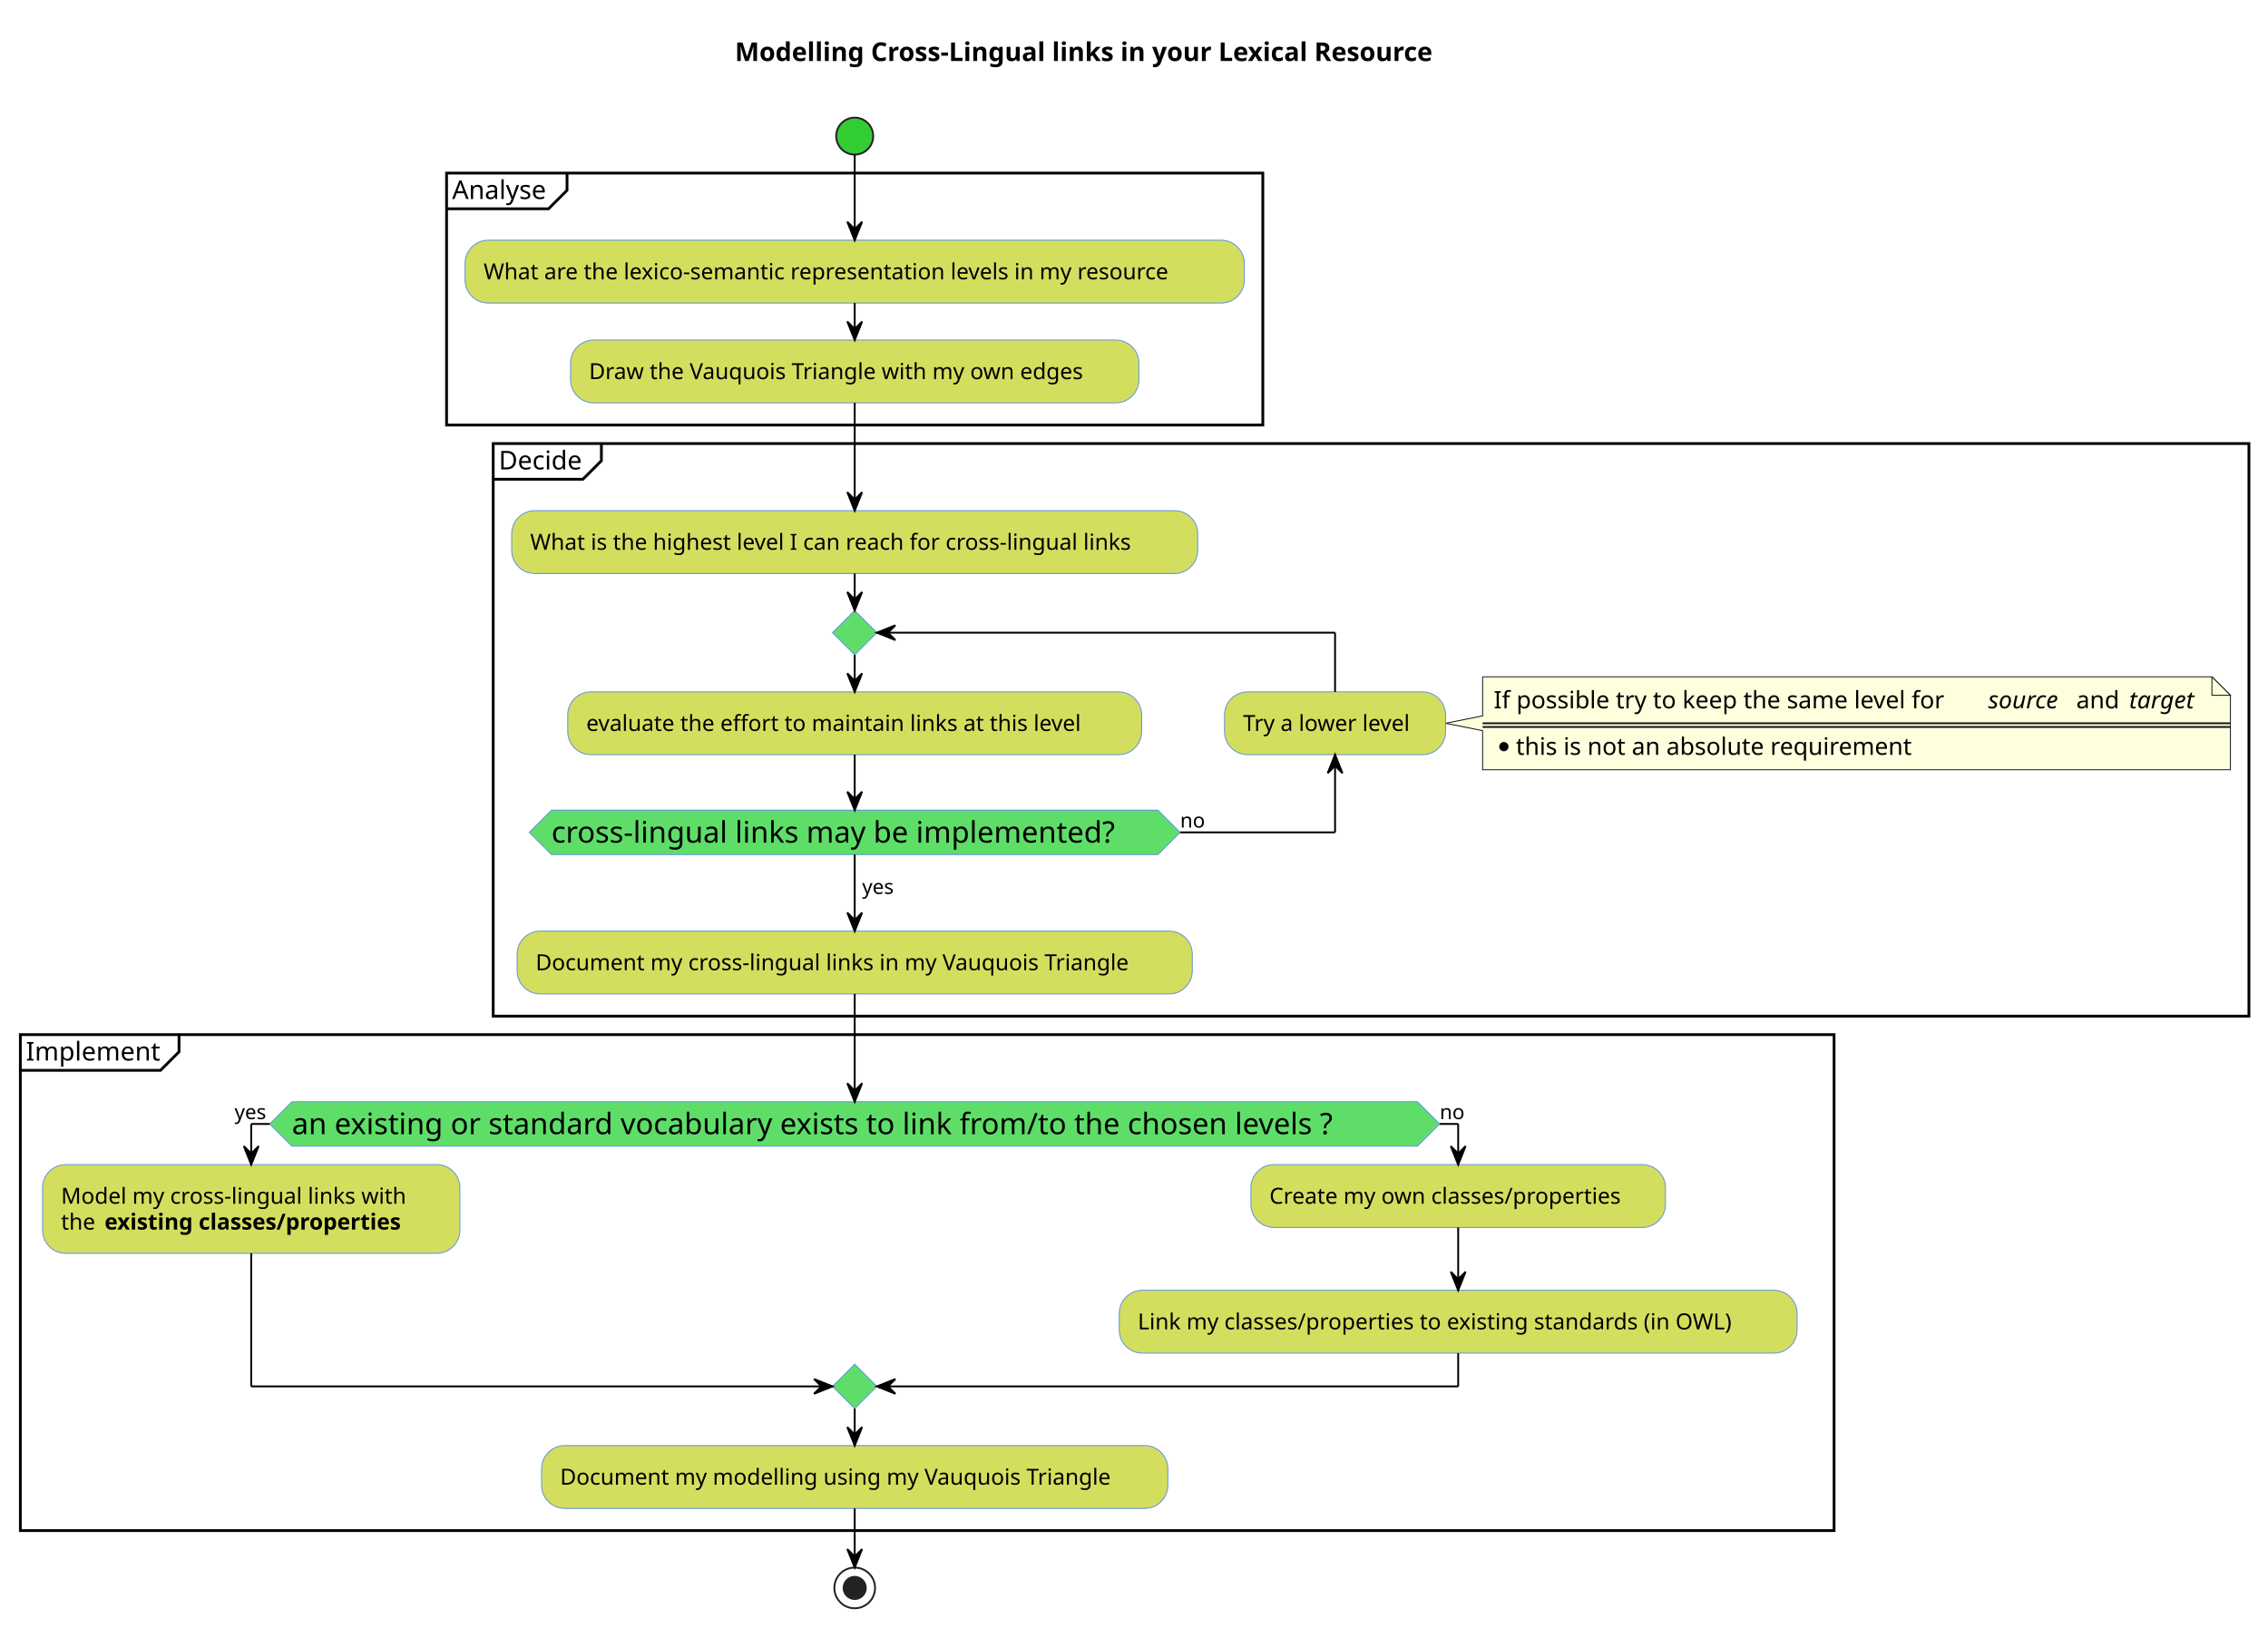
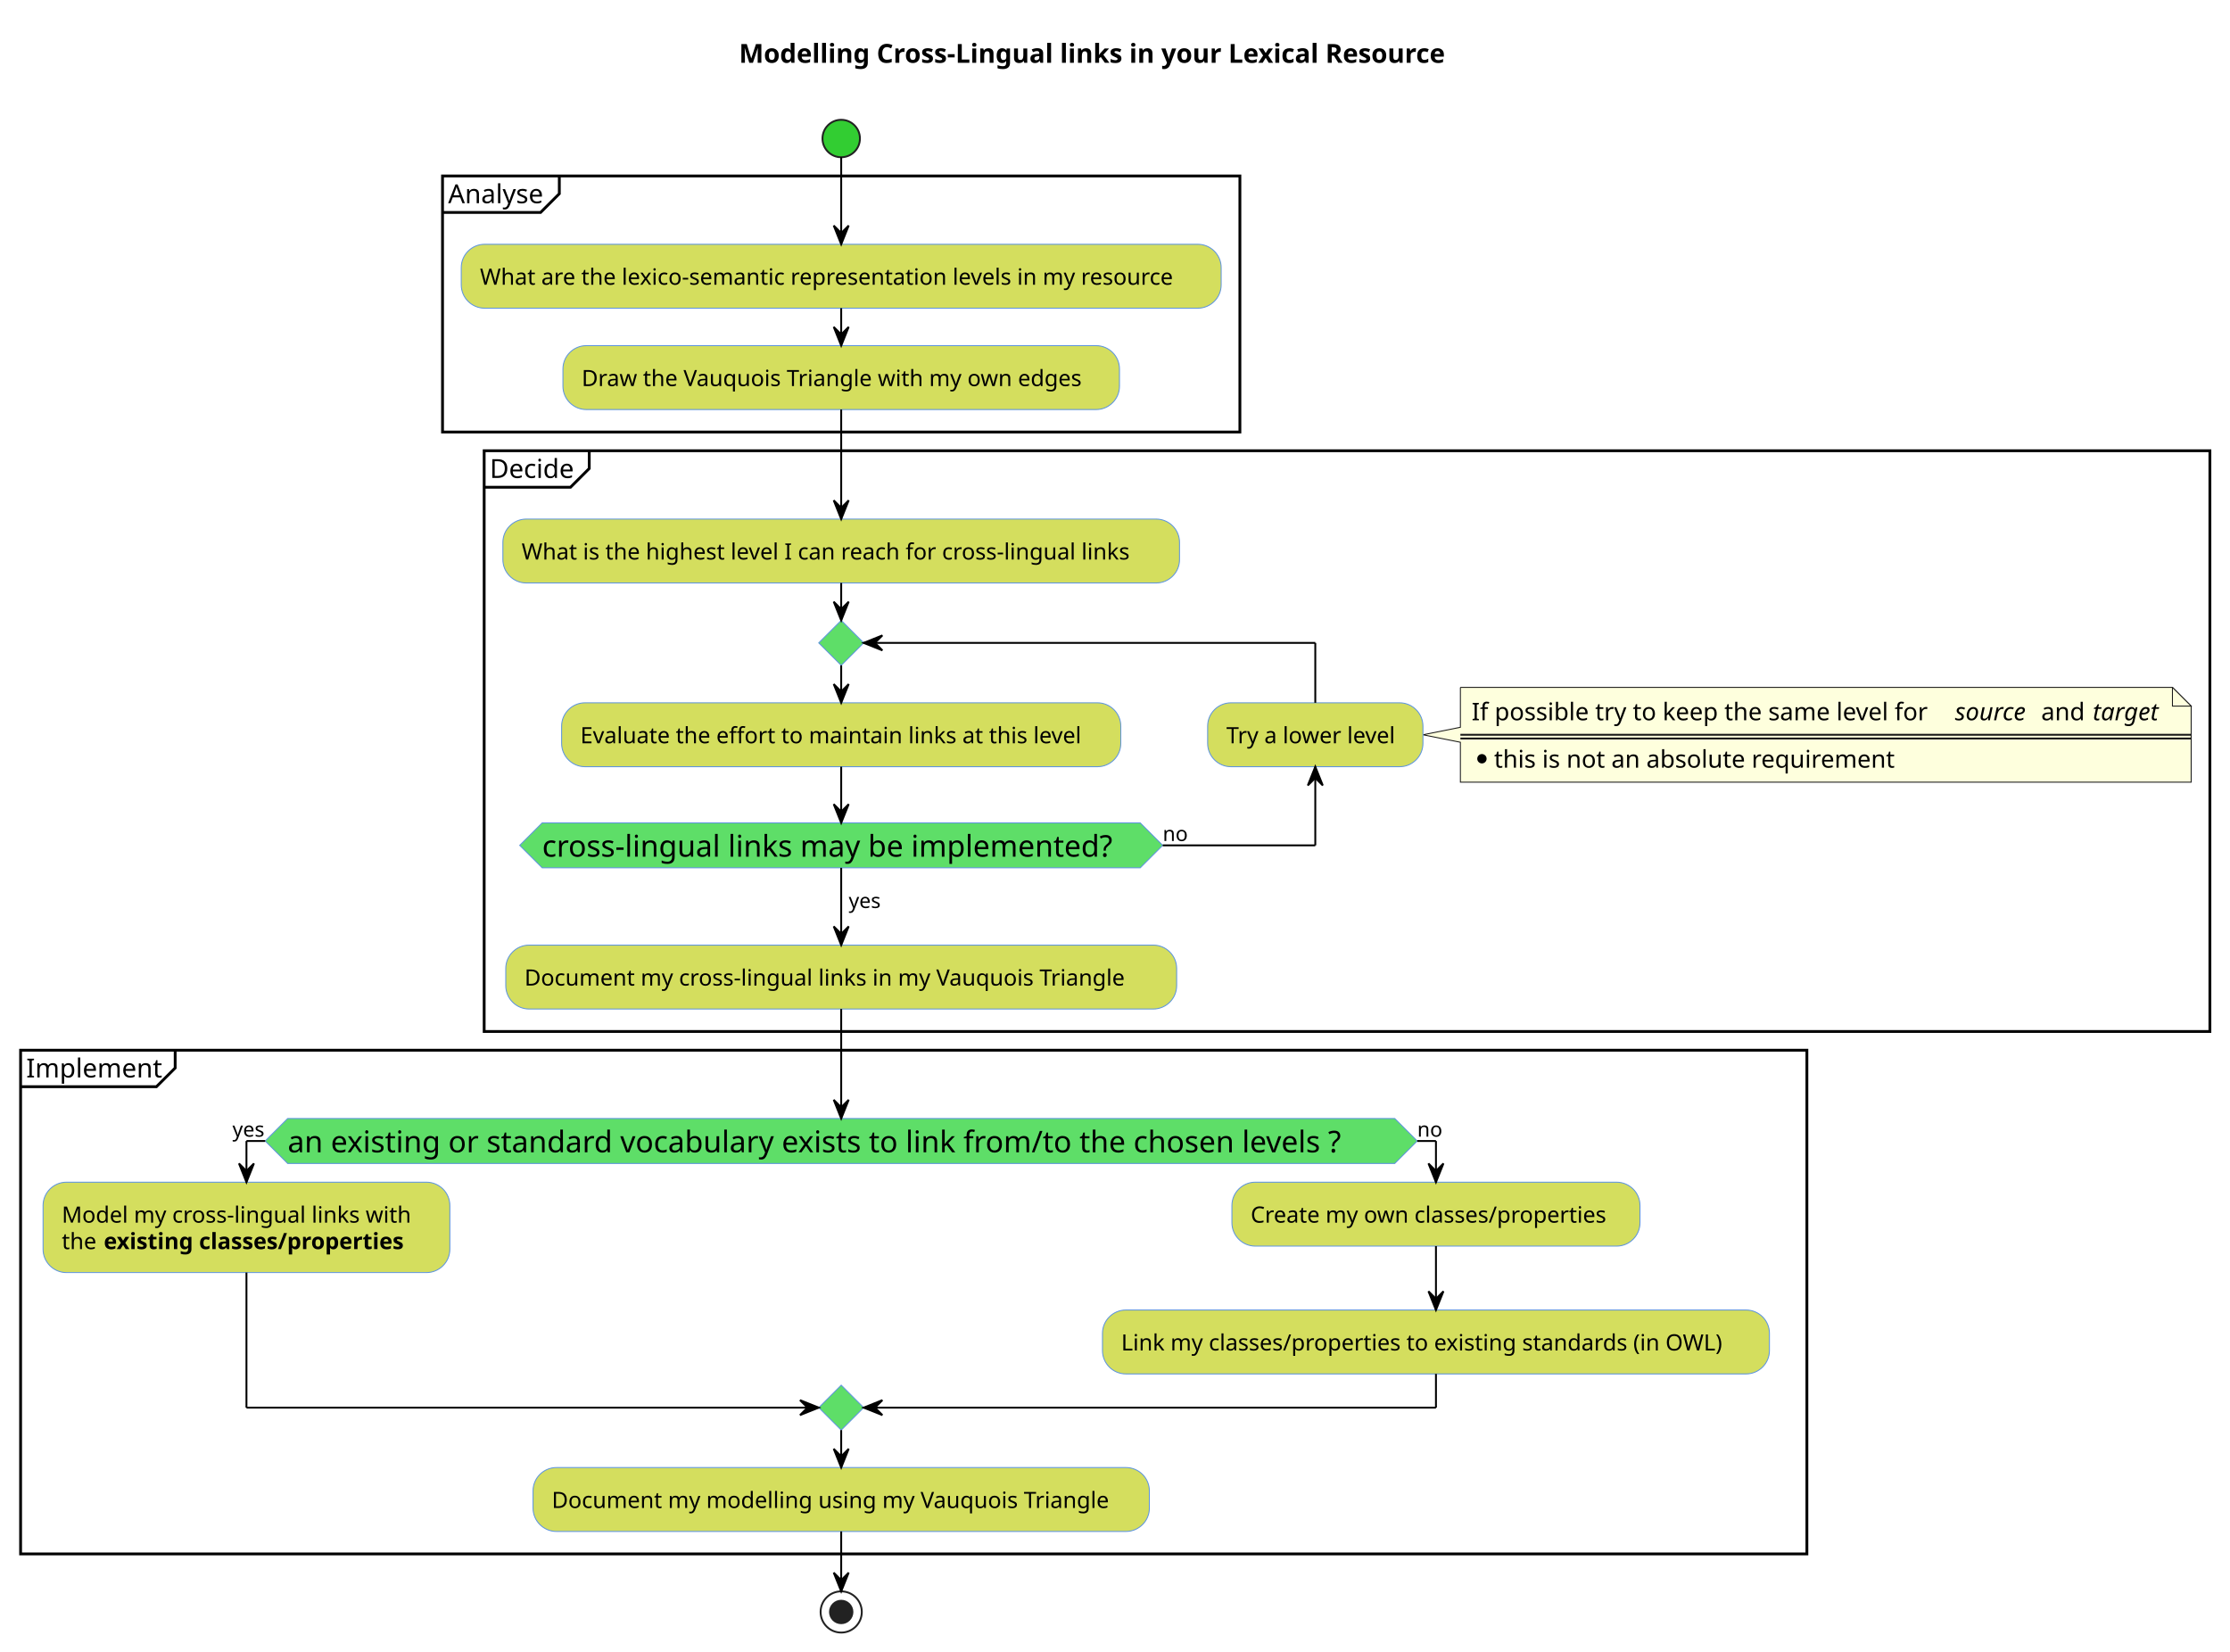
- <svg xmlns="http://www.w3.org/2000/svg" contentStyleType="text/css" height="880px" preserveAspectRatio="none" style="width:1226px;height:880px;background:#FFFFFF;" version="1.1" viewBox="0 0 1226 880" width="1226px" zoomAndPan="magnify">
+ <svg xmlns="http://www.w3.org/2000/svg" contentStyleType="text/css" height="882px" preserveAspectRatio="none" style="width:1191px;height:882px;background:#FFFFFF;" version="1.1" viewBox="0 0 1191 882" width="1191px" zoomAndPan="magnify">
  <defs />
  <g>
-     <text fill="#000000" font-family="sans-serif" font-size="14" font-weight="bold" lengthAdjust="spacing" textLength="429.16" x="397.265" y="32.995">Modelling Cross-Lingual links in your Lexical Resource</text>
-     <text fill="#000000" font-family="sans-serif" font-size="14" font-weight="bold" lengthAdjust="spacing" textLength="4.874" x="609.408" y="49.292"> </text>
-     <ellipse cx="462.022" cy="73.594" fill="#32CD32" rx="10" ry="10" style="stroke:#222222;stroke-width:1.0;" />
-     <rect fill="none" height="136.234" style="stroke:#000000;stroke-width:1.5;" width="441.232" x="241.405" y="93.594" />
-     <path d="M306.517,93.594 L306.517,102.891 L296.517,112.891 L241.405,112.891 " fill="none" style="stroke:#000000;stroke-width:1.5;" />
-     <text fill="#000000" font-family="sans-serif" font-size="14" lengthAdjust="spacing" textLength="55.111" x="244.405" y="107.589">Analyse</text>
-     <rect fill="#D4DE5E" height="33.969" rx="12.5" ry="12.5" style="stroke:#5E94DE;stroke-width:0.5;" width="421.232" x="251.405" y="129.891" />
-     <text fill="#000000" font-family="sans-serif" font-size="12" lengthAdjust="spacing" textLength="401.232" x="261.405" y="151.029">What are the lexico-semantic representation levels in my resource</text>
-     <rect fill="#D4DE5E" height="33.969" rx="12.5" ry="12.5" style="stroke:#5E94DE;stroke-width:0.5;" width="307.209" x="308.417" y="183.859" />
-     <text fill="#000000" font-family="sans-serif" font-size="12" lengthAdjust="spacing" textLength="287.209" x="318.417" y="204.998">Draw the Vauquois Triangle with my own edges</text>
-     <rect fill="none" height="309.602" style="stroke:#000000;stroke-width:1.5;" width="949.08" x="266.609" y="239.828" />
-     <path d="M325.09,239.828 L325.09,249.125 L315.09,259.125 L266.609,259.125 " fill="none" style="stroke:#000000;stroke-width:1.5;" />
-     <text fill="#000000" font-family="sans-serif" font-size="14" lengthAdjust="spacing" textLength="48.48" x="269.609" y="253.823">Decide</text>
-     <rect fill="#D4DE5E" height="33.969" rx="12.5" ry="12.5" style="stroke:#5E94DE;stroke-width:0.5;" width="370.824" x="276.609" y="276.125" />
-     <text fill="#000000" font-family="sans-serif" font-size="12" lengthAdjust="spacing" textLength="350.824" x="286.609" y="297.264">What is the highest level I can reach for cross-lingual links</text>
-     <rect fill="#D4DE5E" height="33.969" rx="12.5" ry="12.5" style="stroke:#5E94DE;stroke-width:0.5;" width="310.232" x="306.905" y="374.094" />
-     <text fill="#000000" font-family="sans-serif" font-size="12" lengthAdjust="spacing" textLength="290.232" x="316.905" y="395.232">evaluate the effort to maintain links at this level</text>
-     <polygon fill="#5EDE68" points="462.022,330.094,474.022,342.094,462.022,354.094,450.022,342.094,462.022,330.094" style="stroke:#5E94DE;stroke-width:0.5;" />
-     <polygon fill="#5EDE68" points="298.103,438.062,625.939,438.062,637.939,450.062,625.939,462.062,298.103,462.062,286.103,450.062,298.103,438.062" style="stroke:#5E94DE;stroke-width:0.5;" />
-     <text fill="#000000" font-family="sans-serif" font-size="16" lengthAdjust="spacing" textLength="327.836" x="298.103" y="455.602">cross-lingual links may be implemented?</text>
-     <text fill="#000000" font-family="sans-serif" font-size="11" lengthAdjust="spacing" textLength="13.702" x="637.939" y="447.468">no</text>
-     <path d="M801.443,365.945 L801.443,387.078 L781.443,391.078 L801.443,395.078 L801.443,416.211 A0,0 0 0 0 801.443,416.211 L1205.689,416.211 A0,0 0 0 0 1205.689,416.211 L1205.689,375.945 L1195.689,365.945 L801.443,365.945 A0,0 0 0 0 801.443,365.945 " fill="#FEFFDD" style="stroke:#181818;stroke-width:0.5;" />
-     <path d="M1195.689,365.945 L1195.689,375.945 L1205.689,375.945 L1195.689,365.945 " fill="#FEFFDD" style="stroke:#181818;stroke-width:0.5;" />
-     <text fill="#000000" font-family="sans-serif" font-size="13" lengthAdjust="spacing" textLength="263.18" x="807.443" y="383.012">If possible try to keep the same level for</text>
-     <text fill="#000000" font-family="sans-serif" font-size="13" font-style="italic" lengthAdjust="spacing" textLength="43.456" x="1074.756" y="383.012">source</text>
-     <text fill="#000000" font-family="sans-serif" font-size="13" lengthAdjust="spacing" textLength="24.457" x="1122.344" y="383.012">and</text>
-     <text fill="#000000" font-family="sans-serif" font-size="13" font-style="italic" lengthAdjust="spacing" textLength="39.755" x="1150.934" y="383.012">target</text>
-     <line style="stroke:#181818;stroke-width:1.0;" x1="801.443" x2="1205.689" y1="391.078" y2="391.078" />
-     <line style="stroke:#181818;stroke-width:1.0;" x1="801.443" x2="1205.689" y1="393.078" y2="393.078" />
-     <ellipse cx="812.943" cy="403.711" fill="#000000" rx="2.5" ry="2.5" style="stroke:#000000;stroke-width:0.0;" />
-     <text fill="#000000" font-family="sans-serif" font-size="13" lengthAdjust="spacing" textLength="228.941" x="819.443" y="408.145">this is not an absolute requirement</text>
-     <rect fill="#D4DE5E" height="33.969" rx="12.5" ry="12.5" style="stroke:#5E94DE;stroke-width:0.5;" width="119.504" x="661.939" y="374.094" />
-     <text fill="#000000" font-family="sans-serif" font-size="12" lengthAdjust="spacing" textLength="99.504" x="671.939" y="395.232">Try a lower level</text>
-     <rect fill="#D4DE5E" height="33.969" rx="12.5" ry="12.5" style="stroke:#5E94DE;stroke-width:0.5;" width="364.965" x="279.539" y="503.461" />
-     <text fill="#000000" font-family="sans-serif" font-size="12" lengthAdjust="spacing" textLength="344.965" x="289.539" y="524.6">Document my cross-lingual links in my Vauquois Triangle</text>
-     <rect fill="none" height="268.172" style="stroke:#000000;stroke-width:1.5;" width="980.44" x="11" y="559.43" />
-     <path d="M96.769,559.43 L96.769,568.727 L86.769,578.727 L11,578.727 " fill="none" style="stroke:#000000;stroke-width:1.5;" />
-     <text fill="#000000" font-family="sans-serif" font-size="14" lengthAdjust="spacing" textLength="75.769" x="14" y="573.425">Implement</text>
-     <polygon fill="#5EDE68" points="157.803,595.727,766.24,595.727,778.24,607.727,766.24,619.727,157.803,619.727,145.803,607.727,157.803,595.727" style="stroke:#5E94DE;stroke-width:0.5;" />
-     <text fill="#000000" font-family="sans-serif" font-size="16" lengthAdjust="spacing" textLength="608.438" x="157.803" y="613.266">an existing or standard vocabulary exists to link from/to the chosen levels ?</text>
-     <text fill="#000000" font-family="sans-serif" font-size="11" lengthAdjust="spacing" textLength="19.008" x="126.794" y="605.133">yes</text>
-     <text fill="#000000" font-family="sans-serif" font-size="11" lengthAdjust="spacing" textLength="13.702" x="778.24" y="605.133">no</text>
-     <rect fill="#D4DE5E" height="47.938" rx="12.5" ry="12.5" style="stroke:#5E94DE;stroke-width:0.5;" width="225.606" x="23" y="629.727" />
-     <text fill="#000000" font-family="sans-serif" font-size="12" lengthAdjust="spacing" textLength="198.902" x="33" y="650.866">Model my cross-lingual links with</text>
-     <text fill="#000000" font-family="sans-serif" font-size="12" lengthAdjust="spacing" textLength="19.693" x="33" y="664.835">the</text>
-     <text fill="#000000" font-family="sans-serif" font-size="12" font-weight="bold" lengthAdjust="spacing" textLength="182.098" x="56.508" y="664.835">existing classes/properties</text>
-     <rect fill="#D4DE5E" height="33.969" rx="12.5" ry="12.5" style="stroke:#5E94DE;stroke-width:0.5;" width="224.1" x="676.19" y="629.727" />
-     <text fill="#000000" font-family="sans-serif" font-size="12" lengthAdjust="spacing" textLength="204.1" x="686.19" y="650.866">Create my own classes/properties</text>
-     <rect fill="#D4DE5E" height="33.969" rx="12.5" ry="12.5" style="stroke:#5E94DE;stroke-width:0.5;" width="366.4" x="605.04" y="697.665" />
-     <text fill="#000000" font-family="sans-serif" font-size="12" lengthAdjust="spacing" textLength="346.4" x="615.04" y="718.803">Link my classes/properties to existing standards (in OWL)</text>
-     <polygon fill="#5EDE68" points="462.022,737.633,474.022,749.633,462.022,761.633,450.022,749.633,462.022,737.633" style="stroke:#5E94DE;stroke-width:0.5;" />
-     <rect fill="#D4DE5E" height="33.969" rx="12.5" ry="12.5" style="stroke:#5E94DE;stroke-width:0.5;" width="338.516" x="292.764" y="781.633" />
-     <text fill="#000000" font-family="sans-serif" font-size="12" lengthAdjust="spacing" textLength="318.516" x="302.764" y="802.772">Document my modelling using my Vauquois Triangle</text>
-     <ellipse cx="462.022" cy="858.602" fill="none" rx="11" ry="11" style="stroke:#222222;stroke-width:1.0;" />
-     <ellipse cx="462.022" cy="858.602" fill="#222222" rx="6" ry="6" style="stroke:#222222;stroke-width:1.0;" />
-     <line style="stroke:#000000;stroke-width:1.0;" x1="462.022" x2="462.022" y1="163.859" y2="183.859" />
-     <polygon fill="#000000" points="458.022,173.859,462.022,183.859,466.022,173.859,462.022,177.859" style="stroke:#000000;stroke-width:1.0;" />
-     <line style="stroke:#000000;stroke-width:1.0;" x1="462.022" x2="462.022" y1="83.594" y2="129.891" />
-     <polygon fill="#000000" points="458.022,119.891,462.022,129.891,466.022,119.891,462.022,123.891" style="stroke:#000000;stroke-width:1.0;" />
-     <line style="stroke:#000000;stroke-width:1.0;" x1="462.022" x2="462.022" y1="354.094" y2="374.094" />
-     <polygon fill="#000000" points="458.022,364.094,462.022,374.094,466.022,364.094,462.022,368.094" style="stroke:#000000;stroke-width:1.0;" />
-     <line style="stroke:#000000;stroke-width:1.0;" x1="637.939" x2="721.691" y1="450.062" y2="450.062" />
-     <line style="stroke:#000000;stroke-width:1.0;" x1="721.691" x2="721.691" y1="408.062" y2="450.062" />
-     <polygon fill="#000000" points="717.691,418.062,721.691,408.062,725.691,418.062,721.691,414.062" style="stroke:#000000;stroke-width:1.0;" />
-     <line style="stroke:#000000;stroke-width:1.0;" x1="721.691" x2="721.691" y1="342.094" y2="374.094" />
-     <line style="stroke:#000000;stroke-width:1.0;" x1="721.691" x2="474.022" y1="342.094" y2="342.094" />
-     <polygon fill="#000000" points="484.022,338.094,474.022,342.094,484.022,346.094,480.022,342.094" style="stroke:#000000;stroke-width:1.0;" />
-     <line style="stroke:#000000;stroke-width:1.0;" x1="462.022" x2="462.022" y1="408.062" y2="438.062" />
-     <polygon fill="#000000" points="458.022,428.062,462.022,438.062,466.022,428.062,462.022,432.062" style="stroke:#000000;stroke-width:1.0;" />
-     <line style="stroke:#000000;stroke-width:1.0;" x1="462.022" x2="462.022" y1="310.094" y2="330.094" />
-     <polygon fill="#000000" points="458.022,320.094,462.022,330.094,466.022,320.094,462.022,324.094" style="stroke:#000000;stroke-width:1.0;" />
-     <line style="stroke:#000000;stroke-width:1.0;" x1="462.022" x2="462.022" y1="462.062" y2="503.461" />
-     <polygon fill="#000000" points="458.022,493.461,462.022,503.461,466.022,493.461,462.022,497.461" style="stroke:#000000;stroke-width:1.0;" />
-     <text fill="#000000" font-family="sans-serif" font-size="11" lengthAdjust="spacing" textLength="19.008" x="466.022" y="483.367">yes</text>
-     <line style="stroke:#000000;stroke-width:1.0;" x1="462.022" x2="462.022" y1="217.828" y2="276.125" />
-     <polygon fill="#000000" points="458.022,266.125,462.022,276.125,466.022,266.125,462.022,270.125" style="stroke:#000000;stroke-width:1.0;" />
-     <line style="stroke:#000000;stroke-width:1.0;" x1="788.24" x2="788.24" y1="663.696" y2="697.665" />
-     <polygon fill="#000000" points="784.24,687.665,788.24,697.665,792.24,687.665,788.24,691.665" style="stroke:#000000;stroke-width:1.0;" />
-     <line style="stroke:#000000;stroke-width:1.0;" x1="145.803" x2="135.803" y1="607.727" y2="607.727" />
-     <line style="stroke:#000000;stroke-width:1.0;" x1="135.803" x2="135.803" y1="607.727" y2="629.727" />
-     <polygon fill="#000000" points="131.803,619.727,135.803,629.727,139.803,619.727,135.803,623.727" style="stroke:#000000;stroke-width:1.0;" />
-     <line style="stroke:#000000;stroke-width:1.0;" x1="778.24" x2="788.24" y1="607.727" y2="607.727" />
-     <line style="stroke:#000000;stroke-width:1.0;" x1="788.24" x2="788.24" y1="607.727" y2="629.727" />
-     <polygon fill="#000000" points="784.24,619.727,788.24,629.727,792.24,619.727,788.24,623.727" style="stroke:#000000;stroke-width:1.0;" />
-     <line style="stroke:#000000;stroke-width:1.0;" x1="135.803" x2="135.803" y1="677.665" y2="749.633" />
-     <line style="stroke:#000000;stroke-width:1.0;" x1="135.803" x2="450.022" y1="749.633" y2="749.633" />
-     <polygon fill="#000000" points="440.022,745.633,450.022,749.633,440.022,753.633,444.022,749.633" style="stroke:#000000;stroke-width:1.0;" />
-     <line style="stroke:#000000;stroke-width:1.0;" x1="788.24" x2="788.24" y1="731.633" y2="749.633" />
-     <line style="stroke:#000000;stroke-width:1.0;" x1="788.24" x2="474.022" y1="749.633" y2="749.633" />
-     <polygon fill="#000000" points="484.022,745.633,474.022,749.633,484.022,753.633,480.022,749.633" style="stroke:#000000;stroke-width:1.0;" />
-     <line style="stroke:#000000;stroke-width:1.0;" x1="462.022" x2="462.022" y1="761.633" y2="781.633" />
-     <polygon fill="#000000" points="458.022,771.633,462.022,781.633,466.022,771.633,462.022,775.633" style="stroke:#000000;stroke-width:1.0;" />
-     <line style="stroke:#000000;stroke-width:1.0;" x1="462.022" x2="462.022" y1="537.43" y2="595.727" />
-     <polygon fill="#000000" points="458.022,585.727,462.022,595.727,466.022,585.727,462.022,589.727" style="stroke:#000000;stroke-width:1.0;" />
-     <line style="stroke:#000000;stroke-width:1.0;" x1="462.022" x2="462.022" y1="815.602" y2="847.602" />
-     <polygon fill="#000000" points="458.022,837.602,462.022,847.602,466.022,837.602,462.022,841.602" style="stroke:#000000;stroke-width:1.0;" />
+     <text fill="#000000" font-family="sans-serif" font-size="14" font-weight="bold" lengthAdjust="spacing" textLength="398.877" x="394.691" y="33.535">Modelling Cross-Lingual links in your Lexical Resource</text>
+     <text fill="#000000" font-family="sans-serif" font-size="14" font-weight="bold" lengthAdjust="spacing" textLength="4.614" x="591.823" y="50.023"> </text>
+     <ellipse cx="449.272" cy="73.977" fill="#32CD32" rx="10" ry="10" style="stroke:#222222;stroke-width:1.0;" />
+     <rect fill="none" height="136.754" style="stroke:#000000;stroke-width:1.5;" width="425.857" x="236.344" y="93.977" />
+     <path d="M298.721,93.977 L298.721,103.465 L288.721,113.465 L236.344,113.465 " fill="none" style="stroke:#000000;stroke-width:1.5;" />
+     <text fill="#000000" font-family="sans-serif" font-size="14" lengthAdjust="spacing" textLength="52.377" x="239.344" y="108.512">Analyse</text>
+     <rect fill="#D4DE5E" height="34.133" rx="12.5" ry="12.5" style="stroke:#5E94DE;stroke-width:0.5;" width="405.857" x="246.344" y="130.465" />
+     <text fill="#000000" font-family="sans-serif" font-size="12" lengthAdjust="spacing" textLength="385.857" x="256.344" y="152.066">What are the lexico-semantic representation levels in my resource</text>
+     <rect fill="#D4DE5E" height="34.133" rx="12.5" ry="12.5" style="stroke:#5E94DE;stroke-width:0.5;" width="297.236" x="300.654" y="184.598" />
+     <text fill="#000000" font-family="sans-serif" font-size="12" lengthAdjust="spacing" textLength="277.236" x="310.654" y="206.199">Draw the Vauquois Triangle with my own edges</text>
+     <rect fill="none" height="310.162" style="stroke:#000000;stroke-width:1.5;" width="921.677" x="258.583" y="240.731" />
+     <path d="M314.698,240.731 L314.698,250.219 L304.698,260.219 L258.583,260.219 " fill="none" style="stroke:#000000;stroke-width:1.5;" />
+     <text fill="#000000" font-family="sans-serif" font-size="14" lengthAdjust="spacing" textLength="46.115" x="261.583" y="255.266">Decide</text>
+     <rect fill="#D4DE5E" height="34.133" rx="12.5" ry="12.5" style="stroke:#5E94DE;stroke-width:0.5;" width="361.379" x="268.583" y="277.219" />
+     <text fill="#000000" font-family="sans-serif" font-size="12" lengthAdjust="spacing" textLength="341.379" x="278.583" y="298.82">What is the highest level I can reach for cross-lingual links</text>
+     <rect fill="#D4DE5E" height="34.133" rx="12.5" ry="12.5" style="stroke:#5E94DE;stroke-width:0.5;" width="298.643" x="299.951" y="375.352" />
+     <text fill="#000000" font-family="sans-serif" font-size="12" lengthAdjust="spacing" textLength="278.643" x="309.951" y="396.953">Evaluate the effort to maintain links at this level</text>
+     <polygon fill="#5EDE68" points="449.272,331.352,461.272,343.352,449.272,355.352,437.272,343.352,449.272,331.352" style="stroke:#5E94DE;stroke-width:0.5;" />
+     <polygon fill="#5EDE68" points="289.565,439.484,608.98,439.484,620.98,451.484,608.98,463.484,289.565,463.484,277.565,451.484,289.565,439.484" style="stroke:#5E94DE;stroke-width:0.5;" />
+     <text fill="#000000" font-family="sans-serif" font-size="16" lengthAdjust="spacing" textLength="319.414" x="289.565" y="457.531">cross-lingual links may be implemented?</text>
+     <text fill="#000000" font-family="sans-serif" font-size="11" lengthAdjust="spacing" textLength="13.584" x="620.98" y="449.164">no</text>
+     <path d="M779.966,367.107 L779.966,388.418 L759.966,392.418 L779.966,396.418 L779.966,417.728 A0,0 0 0 0 779.966,417.728 L1170.26,417.728 A0,0 0 0 0 1170.26,417.728 L1170.26,377.107 L1160.26,367.107 L779.966,367.107 A0,0 0 0 0 779.966,367.107 " fill="#FEFFDD" style="stroke:#181818;stroke-width:0.5;" />
+     <path d="M1160.26,367.107 L1160.26,377.107 L1170.26,377.107 L1160.26,367.107 " fill="#FEFFDD" style="stroke:#181818;stroke-width:0.5;" />
+     <text fill="#000000" font-family="sans-serif" font-size="13" lengthAdjust="spacing" textLength="254.052" x="785.966" y="384.676">If possible try to keep the same level for</text>
+     <text fill="#000000" font-family="sans-serif" font-size="13" font-style="italic" lengthAdjust="spacing" textLength="41.901" x="1044.131" y="384.676">source</text>
+     <text fill="#000000" font-family="sans-serif" font-size="13" lengthAdjust="spacing" textLength="23.429" x="1090.146" y="384.676">and</text>
+     <text fill="#000000" font-family="sans-serif" font-size="13" font-style="italic" lengthAdjust="spacing" textLength="37.572" x="1117.688" y="384.676">target</text>
+     <line style="stroke:#181818;stroke-width:1.0;" x1="779.966" x2="1170.26" y1="392.418" y2="392.418" />
+     <line style="stroke:#181818;stroke-width:1.0;" x1="779.966" x2="1170.26" y1="394.418" y2="394.418" />
+     <ellipse cx="791.466" cy="405.228" fill="#000000" rx="2.5" ry="2.5" style="stroke:#000000;stroke-width:0.0;" />
+     <text fill="#000000" font-family="sans-serif" font-size="13" lengthAdjust="spacing" textLength="221.774" x="797.966" y="409.986">this is not an absolute requirement</text>
+     <rect fill="#D4DE5E" height="34.133" rx="12.5" ry="12.5" style="stroke:#5E94DE;stroke-width:0.5;" width="114.986" x="644.98" y="375.352" />
+     <text fill="#000000" font-family="sans-serif" font-size="12" lengthAdjust="spacing" textLength="94.986" x="654.98" y="396.953">Try a lower level</text>
+     <rect fill="#D4DE5E" height="34.133" rx="12.5" ry="12.5" style="stroke:#5E94DE;stroke-width:0.5;" width="358.303" x="270.121" y="504.76" />
+     <text fill="#000000" font-family="sans-serif" font-size="12" lengthAdjust="spacing" textLength="338.303" x="280.121" y="526.361">Document my cross-lingual links in my Vauquois Triangle</text>
+     <rect fill="none" height="269.019" style="stroke:#000000;stroke-width:1.5;" width="954.025" x="11" y="560.893" />
+     <path d="M93.557,560.893 L93.557,570.381 L83.557,580.381 L11,580.381 " fill="none" style="stroke:#000000;stroke-width:1.5;" />
+     <text fill="#000000" font-family="sans-serif" font-size="14" lengthAdjust="spacing" textLength="72.557" x="14" y="575.428">Implement</text>
+     <polygon fill="#5EDE68" points="153.628,597.381,744.917,597.381,756.917,609.381,744.917,621.381,153.628,621.381,141.628,609.381,153.628,597.381" style="stroke:#5E94DE;stroke-width:0.5;" />
+     <text fill="#000000" font-family="sans-serif" font-size="16" lengthAdjust="spacing" textLength="591.289" x="153.628" y="615.428">an existing or standard vocabulary exists to link from/to the chosen levels ?</text>
+     <text fill="#000000" font-family="sans-serif" font-size="11" lengthAdjust="spacing" textLength="17.483" x="124.145" y="607.061">yes</text>
+     <text fill="#000000" font-family="sans-serif" font-size="11" lengthAdjust="spacing" textLength="13.584" x="756.917" y="607.061">no</text>
+     <rect fill="#D4DE5E" height="48.266" rx="12.5" ry="12.5" style="stroke:#5E94DE;stroke-width:0.5;" width="217.256" x="23" y="631.381" />
+     <text fill="#000000" font-family="sans-serif" font-size="12" lengthAdjust="spacing" textLength="197.256" x="33" y="652.982">Model my cross-lingual links with</text>
+     <text fill="#000000" font-family="sans-serif" font-size="12" lengthAdjust="spacing" textLength="18.621" x="33" y="667.115">the</text>
+     <text fill="#000000" font-family="sans-serif" font-size="12" font-weight="bold" lengthAdjust="spacing" textLength="168.932" x="55.418" y="667.115">existing classes/properties</text>
+     <rect fill="#D4DE5E" height="34.133" rx="12.5" ry="12.5" style="stroke:#5E94DE;stroke-width:0.5;" width="217.941" x="657.946" y="631.381" />
+     <text fill="#000000" font-family="sans-serif" font-size="12" lengthAdjust="spacing" textLength="197.941" x="667.946" y="652.982">Create my own classes/properties</text>
+     <rect fill="#D4DE5E" height="34.133" rx="12.5" ry="12.5" style="stroke:#5E94DE;stroke-width:0.5;" width="356.217" x="588.809" y="699.646" />
+     <text fill="#000000" font-family="sans-serif" font-size="12" lengthAdjust="spacing" textLength="336.217" x="598.809" y="721.248">Link my classes/properties to existing standards (in OWL)</text>
+     <polygon fill="#5EDE68" points="449.272,739.779,461.272,751.779,449.272,763.779,437.272,751.779,449.272,739.779" style="stroke:#5E94DE;stroke-width:0.5;" />
+     <rect fill="#D4DE5E" height="34.133" rx="12.5" ry="12.5" style="stroke:#5E94DE;stroke-width:0.5;" width="329.17" x="284.688" y="783.779" />
+     <text fill="#000000" font-family="sans-serif" font-size="12" lengthAdjust="spacing" textLength="309.17" x="294.688" y="805.381">Document my modelling using my Vauquois Triangle</text>
+     <ellipse cx="449.272" cy="860.912" fill="none" rx="11" ry="11" style="stroke:#222222;stroke-width:1.0;" />
+     <ellipse cx="449.272" cy="860.912" fill="#222222" rx="6" ry="6" style="stroke:#222222;stroke-width:1.0;" />
+     <line style="stroke:#000000;stroke-width:1.0;" x1="449.272" x2="449.272" y1="164.598" y2="184.598" />
+     <polygon fill="#000000" points="445.272,174.598,449.272,184.598,453.272,174.598,449.272,178.598" style="stroke:#000000;stroke-width:1.0;" />
+     <line style="stroke:#000000;stroke-width:1.0;" x1="449.272" x2="449.272" y1="83.977" y2="130.465" />
+     <polygon fill="#000000" points="445.272,120.465,449.272,130.465,453.272,120.465,449.272,124.465" style="stroke:#000000;stroke-width:1.0;" />
+     <line style="stroke:#000000;stroke-width:1.0;" x1="449.272" x2="449.272" y1="355.352" y2="375.352" />
+     <polygon fill="#000000" points="445.272,365.352,449.272,375.352,453.272,365.352,449.272,369.352" style="stroke:#000000;stroke-width:1.0;" />
+     <line style="stroke:#000000;stroke-width:1.0;" x1="620.98" x2="702.473" y1="451.484" y2="451.484" />
+     <line style="stroke:#000000;stroke-width:1.0;" x1="702.473" x2="702.473" y1="409.484" y2="451.484" />
+     <polygon fill="#000000" points="698.473,419.484,702.473,409.484,706.473,419.484,702.473,415.484" style="stroke:#000000;stroke-width:1.0;" />
+     <line style="stroke:#000000;stroke-width:1.0;" x1="702.473" x2="702.473" y1="343.352" y2="375.352" />
+     <line style="stroke:#000000;stroke-width:1.0;" x1="702.473" x2="461.272" y1="343.352" y2="343.352" />
+     <polygon fill="#000000" points="471.272,339.352,461.272,343.352,471.272,347.352,467.272,343.352" style="stroke:#000000;stroke-width:1.0;" />
+     <line style="stroke:#000000;stroke-width:1.0;" x1="449.272" x2="449.272" y1="409.484" y2="439.484" />
+     <polygon fill="#000000" points="445.272,429.484,449.272,439.484,453.272,429.484,449.272,433.484" style="stroke:#000000;stroke-width:1.0;" />
+     <line style="stroke:#000000;stroke-width:1.0;" x1="449.272" x2="449.272" y1="311.352" y2="331.352" />
+     <polygon fill="#000000" points="445.272,321.352,449.272,331.352,453.272,321.352,449.272,325.352" style="stroke:#000000;stroke-width:1.0;" />
+     <line style="stroke:#000000;stroke-width:1.0;" x1="449.272" x2="449.272" y1="463.484" y2="504.76" />
+     <polygon fill="#000000" points="445.272,494.76,449.272,504.76,453.272,494.76,449.272,498.76" style="stroke:#000000;stroke-width:1.0;" />
+     <text fill="#000000" font-family="sans-serif" font-size="11" lengthAdjust="spacing" textLength="17.483" x="453.272" y="484.94">yes</text>
+     <line style="stroke:#000000;stroke-width:1.0;" x1="449.272" x2="449.272" y1="218.731" y2="277.219" />
+     <polygon fill="#000000" points="445.272,267.219,449.272,277.219,453.272,267.219,449.272,271.219" style="stroke:#000000;stroke-width:1.0;" />
+     <line style="stroke:#000000;stroke-width:1.0;" x1="766.917" x2="766.917" y1="665.514" y2="699.646" />
+     <polygon fill="#000000" points="762.917,689.646,766.917,699.646,770.917,689.646,766.917,693.646" style="stroke:#000000;stroke-width:1.0;" />
+     <line style="stroke:#000000;stroke-width:1.0;" x1="141.628" x2="131.628" y1="609.381" y2="609.381" />
+     <line style="stroke:#000000;stroke-width:1.0;" x1="131.628" x2="131.628" y1="609.381" y2="631.381" />
+     <polygon fill="#000000" points="127.628,621.381,131.628,631.381,135.628,621.381,131.628,625.381" style="stroke:#000000;stroke-width:1.0;" />
+     <line style="stroke:#000000;stroke-width:1.0;" x1="756.917" x2="766.917" y1="609.381" y2="609.381" />
+     <line style="stroke:#000000;stroke-width:1.0;" x1="766.917" x2="766.917" y1="609.381" y2="631.381" />
+     <polygon fill="#000000" points="762.917,621.381,766.917,631.381,770.917,621.381,766.917,625.381" style="stroke:#000000;stroke-width:1.0;" />
+     <line style="stroke:#000000;stroke-width:1.0;" x1="131.628" x2="131.628" y1="679.646" y2="751.779" />
+     <line style="stroke:#000000;stroke-width:1.0;" x1="131.628" x2="437.272" y1="751.779" y2="751.779" />
+     <polygon fill="#000000" points="427.272,747.779,437.272,751.779,427.272,755.779,431.272,751.779" style="stroke:#000000;stroke-width:1.0;" />
+     <line style="stroke:#000000;stroke-width:1.0;" x1="766.917" x2="766.917" y1="733.779" y2="751.779" />
+     <line style="stroke:#000000;stroke-width:1.0;" x1="766.917" x2="461.272" y1="751.779" y2="751.779" />
+     <polygon fill="#000000" points="471.272,747.779,461.272,751.779,471.272,755.779,467.272,751.779" style="stroke:#000000;stroke-width:1.0;" />
+     <line style="stroke:#000000;stroke-width:1.0;" x1="449.272" x2="449.272" y1="763.779" y2="783.779" />
+     <polygon fill="#000000" points="445.272,773.779,449.272,783.779,453.272,773.779,449.272,777.779" style="stroke:#000000;stroke-width:1.0;" />
+     <line style="stroke:#000000;stroke-width:1.0;" x1="449.272" x2="449.272" y1="538.893" y2="597.381" />
+     <polygon fill="#000000" points="445.272,587.381,449.272,597.381,453.272,587.381,449.272,591.381" style="stroke:#000000;stroke-width:1.0;" />
+     <line style="stroke:#000000;stroke-width:1.0;" x1="449.272" x2="449.272" y1="817.912" y2="849.912" />
+     <polygon fill="#000000" points="445.272,839.912,449.272,849.912,453.272,839.912,449.272,843.912" style="stroke:#000000;stroke-width:1.0;" />
  </g>
</svg>
